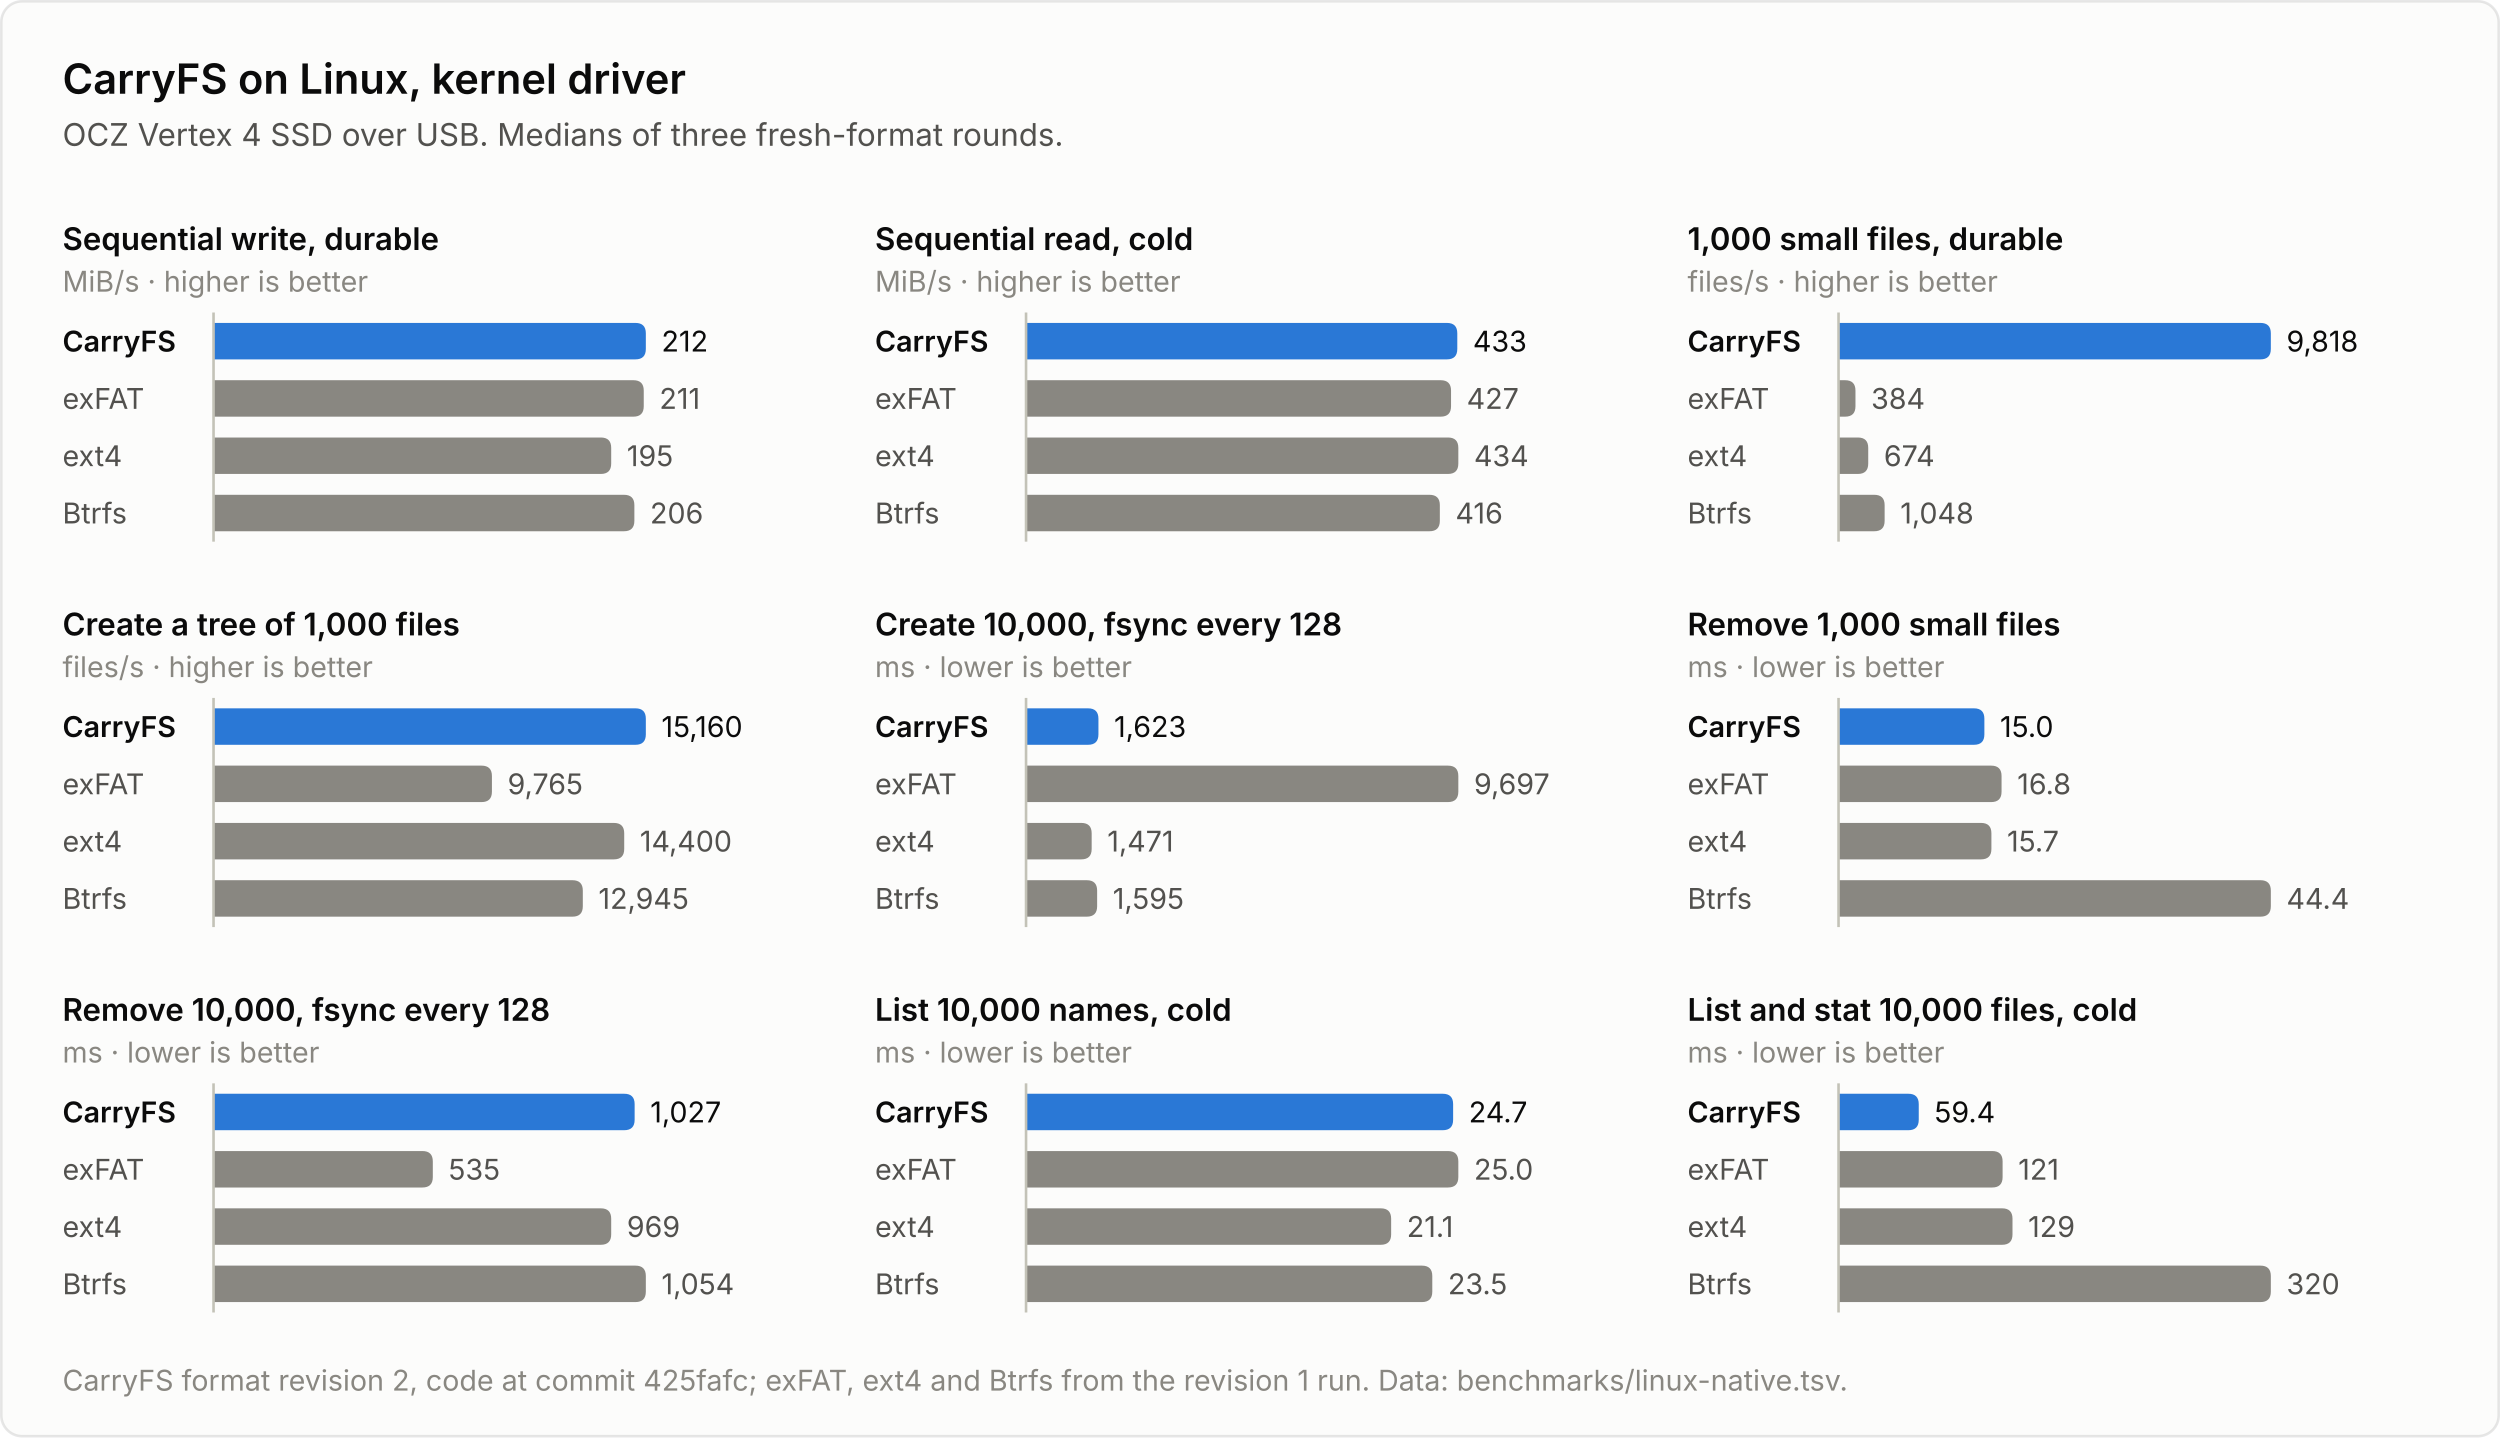
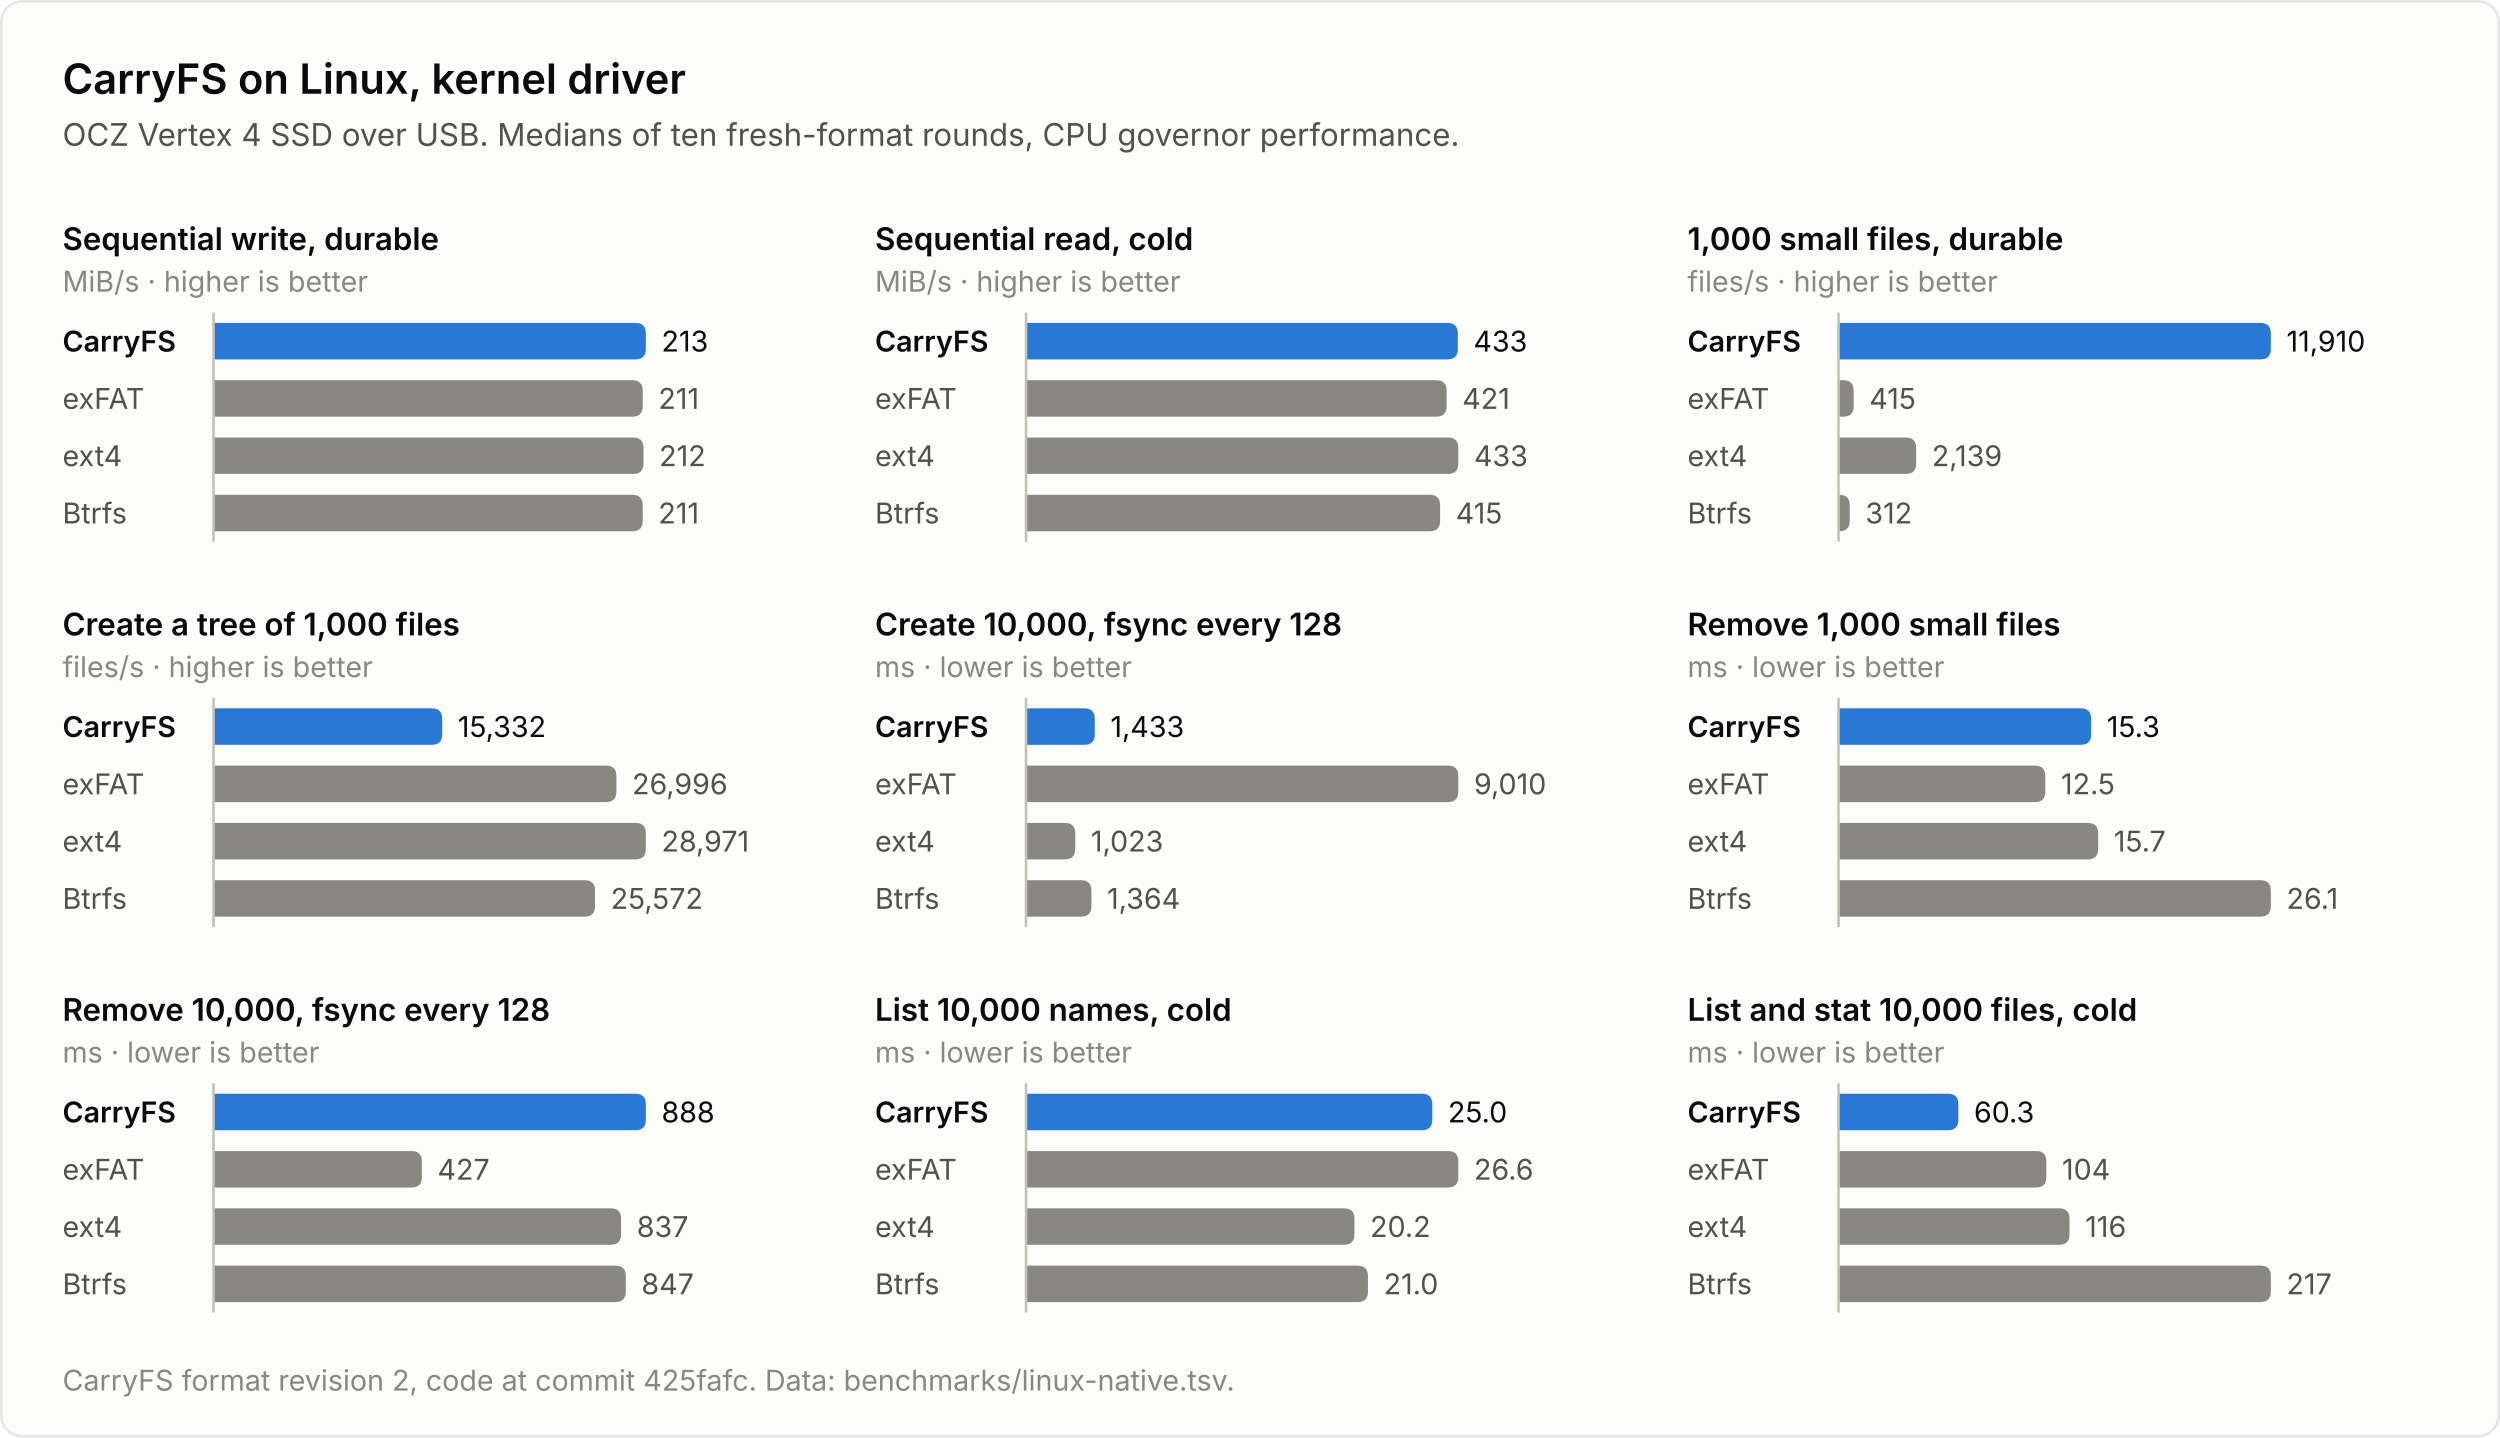
<svg xmlns="http://www.w3.org/2000/svg" viewBox="0 0 960 552" width="960" height="552" role="img" font-family="system-ui, -apple-system, 'Segoe UI', sans-serif">
  <rect x="0.5" y="0.5" width="959" height="551" rx="8" fill="#fcfcfb" stroke="rgba(11,11,11,0.10)" />
  <text x="24.0" y="36.0" font-size="16" font-weight="600" text-anchor="start" fill="#0b0b0b">CarryFS on Linux, kernel driver</text>
-   <text x="24.0" y="56.0" font-size="12" font-weight="400" text-anchor="start" fill="#52514e">OCZ Vertex 4 SSD over USB. Medians of three fresh-format rounds.</text>
+   <text x="24.0" y="56.0" font-size="12" font-weight="400" text-anchor="start" fill="#52514e">OCZ Vertex 4 SSD over USB. Medians of ten fresh-format rounds, CPU governor performance.</text>
  <text x="24.0" y="96.0" font-size="12" font-weight="600" text-anchor="start" fill="#0b0b0b">Sequential write, durable</text>
  <text x="24.0" y="112.0" font-size="11" font-weight="400" text-anchor="start" fill="#898781">MiB/s · higher is better</text>
  <text x="24.0" y="135.0" font-size="11" font-weight="600" text-anchor="start" fill="#0b0b0b">CarryFS</text>
  <path fill="#2a78d6" d="M82.0,124.0H244.0Q248.0,124.0 248.0,128.0V134.0Q248.0,138.0 244.0,138.0H82.0Z" />
-   <text x="254.0" y="135.0" font-size="11" font-weight="400" text-anchor="start" fill="#0b0b0b">212</text>
+   <text x="254.0" y="135.0" font-size="11" font-weight="400" text-anchor="start" fill="#0b0b0b">213</text>
  <text x="24.0" y="157.0" font-size="11" font-weight="400" text-anchor="start" fill="#52514e">exFAT</text>
-   <path fill="#898781" d="M82.0,146.0H243.2Q247.2,146.0 247.2,150.0V156.0Q247.2,160.0 243.2,160.0H82.0Z" />
-   <text x="253.2" y="157.0" font-size="11" font-weight="400" text-anchor="start" fill="#52514e">211</text>
+   <path fill="#898781" d="M82.0,146.0H242.8Q246.8,146.0 246.8,150.0V156.0Q246.8,160.0 242.8,160.0H82.0Z" />
+   <text x="252.8" y="157.0" font-size="11" font-weight="400" text-anchor="start" fill="#52514e">211</text>
  <text x="24.0" y="179.0" font-size="11" font-weight="400" text-anchor="start" fill="#52514e">ext4</text>
-   <path fill="#898781" d="M82.0,168.0H230.7Q234.7,168.0 234.7,172.0V178.0Q234.7,182.0 230.7,182.0H82.0Z" />
-   <text x="240.7" y="179.0" font-size="11" font-weight="400" text-anchor="start" fill="#52514e">195</text>
+   <path fill="#898781" d="M82.0,168.0H243.1Q247.1,168.0 247.1,172.0V178.0Q247.1,182.0 243.1,182.0H82.0Z" />
+   <text x="253.1" y="179.0" font-size="11" font-weight="400" text-anchor="start" fill="#52514e">212</text>
  <text x="24.0" y="201.0" font-size="11" font-weight="400" text-anchor="start" fill="#52514e">Btrfs</text>
-   <path fill="#898781" d="M82.0,190.0H239.6Q243.6,190.0 243.6,194.0V200.0Q243.6,204.0 239.6,204.0H82.0Z" />
-   <text x="249.6" y="201.0" font-size="11" font-weight="400" text-anchor="start" fill="#52514e">206</text>
+   <path fill="#898781" d="M82.0,190.0H242.8Q246.8,190.0 246.8,194.0V200.0Q246.8,204.0 242.8,204.0H82.0Z" />
+   <text x="252.8" y="201.0" font-size="11" font-weight="400" text-anchor="start" fill="#52514e">211</text>
  <line x1="82.0" x2="82.0" y1="120.0" y2="208.0" stroke="#c3c2b7" />
  <text x="336.0" y="96.0" font-size="12" font-weight="600" text-anchor="start" fill="#0b0b0b">Sequential read, cold</text>
  <text x="336.0" y="112.0" font-size="11" font-weight="400" text-anchor="start" fill="#898781">MiB/s · higher is better</text>
  <text x="336.0" y="135.0" font-size="11" font-weight="600" text-anchor="start" fill="#0b0b0b">CarryFS</text>
-   <path fill="#2a78d6" d="M394.0,124.0H555.6Q559.6,124.0 559.6,128.0V134.0Q559.6,138.0 555.6,138.0H394.0Z" />
-   <text x="565.6" y="135.0" font-size="11" font-weight="400" text-anchor="start" fill="#0b0b0b">433</text>
+   <path fill="#2a78d6" d="M394.0,124.0H555.8Q559.8,124.0 559.8,128.0V134.0Q559.8,138.0 555.8,138.0H394.0Z" />
+   <text x="565.8" y="135.0" font-size="11" font-weight="400" text-anchor="start" fill="#0b0b0b">433</text>
  <text x="336.0" y="157.0" font-size="11" font-weight="400" text-anchor="start" fill="#52514e">exFAT</text>
-   <path fill="#898781" d="M394.0,146.0H553.2Q557.2,146.0 557.2,150.0V156.0Q557.2,160.0 553.2,160.0H394.0Z" />
-   <text x="563.2" y="157.0" font-size="11" font-weight="400" text-anchor="start" fill="#52514e">427</text>
+   <path fill="#898781" d="M394.0,146.0H551.5Q555.5,146.0 555.5,150.0V156.0Q555.5,160.0 551.5,160.0H394.0Z" />
+   <text x="561.5" y="157.0" font-size="11" font-weight="400" text-anchor="start" fill="#52514e">421</text>
  <text x="336.0" y="179.0" font-size="11" font-weight="400" text-anchor="start" fill="#52514e">ext4</text>
  <path fill="#898781" d="M394.0,168.0H556.0Q560.0,168.0 560.0,172.0V178.0Q560.0,182.0 556.0,182.0H394.0Z" />
-   <text x="566.0" y="179.0" font-size="11" font-weight="400" text-anchor="start" fill="#52514e">434</text>
+   <text x="566.0" y="179.0" font-size="11" font-weight="400" text-anchor="start" fill="#52514e">433</text>
  <text x="336.0" y="201.0" font-size="11" font-weight="400" text-anchor="start" fill="#52514e">Btrfs</text>
-   <path fill="#898781" d="M394.0,190.0H548.9Q552.9,190.0 552.9,194.0V200.0Q552.9,204.0 548.9,204.0H394.0Z" />
-   <text x="558.9" y="201.0" font-size="11" font-weight="400" text-anchor="start" fill="#52514e">416</text>
+   <path fill="#898781" d="M394.0,190.0H549.0Q553.0,190.0 553.0,194.0V200.0Q553.0,204.0 549.0,204.0H394.0Z" />
+   <text x="559.0" y="201.0" font-size="11" font-weight="400" text-anchor="start" fill="#52514e">415</text>
  <line x1="394.0" x2="394.0" y1="120.0" y2="208.0" stroke="#c3c2b7" />
  <text x="648.0" y="96.0" font-size="12" font-weight="600" text-anchor="start" fill="#0b0b0b">1,000 small files, durable</text>
  <text x="648.0" y="112.0" font-size="11" font-weight="400" text-anchor="start" fill="#898781">files/s · higher is better</text>
  <text x="648.0" y="135.0" font-size="11" font-weight="600" text-anchor="start" fill="#0b0b0b">CarryFS</text>
  <path fill="#2a78d6" d="M706.0,124.0H868.0Q872.0,124.0 872.0,128.0V134.0Q872.0,138.0 868.0,138.0H706.0Z" />
-   <text x="878.0" y="135.0" font-size="11" font-weight="400" text-anchor="start" fill="#0b0b0b">9,818</text>
+   <text x="878.0" y="135.0" font-size="11" font-weight="400" text-anchor="start" fill="#0b0b0b">11,910</text>
  <text x="648.0" y="157.0" font-size="11" font-weight="400" text-anchor="start" fill="#52514e">exFAT</text>
-   <path fill="#898781" d="M706.0,146.0H708.5Q712.5,146.0 712.5,150.0V156.0Q712.5,160.0 708.5,160.0H706.0Z" />
-   <text x="718.5" y="157.0" font-size="11" font-weight="400" text-anchor="start" fill="#52514e">384</text>
+   <path fill="#898781" d="M706.0,146.0H707.8Q711.8,146.0 711.8,150.0V156.0Q711.8,160.0 707.8,160.0H706.0Z" />
+   <text x="717.8" y="157.0" font-size="11" font-weight="400" text-anchor="start" fill="#52514e">415</text>
  <text x="648.0" y="179.0" font-size="11" font-weight="400" text-anchor="start" fill="#52514e">ext4</text>
-   <path fill="#898781" d="M706.0,168.0H713.4Q717.4,168.0 717.4,172.0V178.0Q717.4,182.0 713.4,182.0H706.0Z" />
-   <text x="723.4" y="179.0" font-size="11" font-weight="400" text-anchor="start" fill="#52514e">674</text>
+   <path fill="#898781" d="M706.0,168.0H731.8Q735.8,168.0 735.8,172.0V178.0Q735.8,182.0 731.8,182.0H706.0Z" />
+   <text x="741.8" y="179.0" font-size="11" font-weight="400" text-anchor="start" fill="#52514e">2,139</text>
  <text x="648.0" y="201.0" font-size="11" font-weight="400" text-anchor="start" fill="#52514e">Btrfs</text>
-   <path fill="#898781" d="M706.0,190.0H719.7Q723.7,190.0 723.7,194.0V200.0Q723.7,204.0 719.7,204.0H706.0Z" />
-   <text x="729.7" y="201.0" font-size="11" font-weight="400" text-anchor="start" fill="#52514e">1,048</text>
+   <path fill="#898781" d="M706.0,190.0H706.3Q710.3,190.0 710.3,194.0V200.0Q710.3,204.0 706.3,204.0H706.0Z" />
+   <text x="716.3" y="201.0" font-size="11" font-weight="400" text-anchor="start" fill="#52514e">312</text>
  <line x1="706.0" x2="706.0" y1="120.0" y2="208.0" stroke="#c3c2b7" />
  <text x="24.0" y="244.0" font-size="12" font-weight="600" text-anchor="start" fill="#0b0b0b">Create a tree of 1,000 files</text>
  <text x="24.0" y="260.0" font-size="11" font-weight="400" text-anchor="start" fill="#898781">files/s · higher is better</text>
  <text x="24.0" y="283.0" font-size="11" font-weight="600" text-anchor="start" fill="#0b0b0b">CarryFS</text>
-   <path fill="#2a78d6" d="M82.0,272.0H244.0Q248.0,272.0 248.0,276.0V282.0Q248.0,286.0 244.0,286.0H82.0Z" />
-   <text x="254.0" y="283.0" font-size="11" font-weight="400" text-anchor="start" fill="#0b0b0b">15,160</text>
+   <path fill="#2a78d6" d="M82.0,272.0H165.8Q169.8,272.0 169.8,276.0V282.0Q169.8,286.0 165.8,286.0H82.0Z" />
+   <text x="175.8" y="283.0" font-size="11" font-weight="400" text-anchor="start" fill="#0b0b0b">15,332</text>
  <text x="24.0" y="305.0" font-size="11" font-weight="400" text-anchor="start" fill="#52514e">exFAT</text>
-   <path fill="#898781" d="M82.0,294.0H184.9Q188.9,294.0 188.9,298.0V304.0Q188.9,308.0 184.9,308.0H82.0Z" />
-   <text x="194.9" y="305.0" font-size="11" font-weight="400" text-anchor="start" fill="#52514e">9,765</text>
+   <path fill="#898781" d="M82.0,294.0H232.7Q236.7,294.0 236.7,298.0V304.0Q236.7,308.0 232.7,308.0H82.0Z" />
+   <text x="242.7" y="305.0" font-size="11" font-weight="400" text-anchor="start" fill="#52514e">26,996</text>
  <text x="24.0" y="327.0" font-size="11" font-weight="400" text-anchor="start" fill="#52514e">ext4</text>
-   <path fill="#898781" d="M82.0,316.0H235.7Q239.7,316.0 239.7,320.0V326.0Q239.7,330.0 235.7,330.0H82.0Z" />
-   <text x="245.7" y="327.0" font-size="11" font-weight="400" text-anchor="start" fill="#52514e">14,400</text>
+   <path fill="#898781" d="M82.0,316.0H244.0Q248.0,316.0 248.0,320.0V326.0Q248.0,330.0 244.0,330.0H82.0Z" />
+   <text x="254.0" y="327.0" font-size="11" font-weight="400" text-anchor="start" fill="#52514e">28,971</text>
  <text x="24.0" y="349.0" font-size="11" font-weight="400" text-anchor="start" fill="#52514e">Btrfs</text>
-   <path fill="#898781" d="M82.0,338.0H219.8Q223.8,338.0 223.8,342.0V348.0Q223.8,352.0 219.8,352.0H82.0Z" />
-   <text x="229.8" y="349.0" font-size="11" font-weight="400" text-anchor="start" fill="#52514e">12,945</text>
+   <path fill="#898781" d="M82.0,338.0H224.5Q228.5,338.0 228.5,342.0V348.0Q228.5,352.0 224.5,352.0H82.0Z" />
+   <text x="234.5" y="349.0" font-size="11" font-weight="400" text-anchor="start" fill="#52514e">25,572</text>
  <line x1="82.0" x2="82.0" y1="268.0" y2="356.0" stroke="#c3c2b7" />
  <text x="336.0" y="244.0" font-size="12" font-weight="600" text-anchor="start" fill="#0b0b0b">Create 10,000, fsync every 128</text>
  <text x="336.0" y="260.0" font-size="11" font-weight="400" text-anchor="start" fill="#898781">ms · lower is better</text>
  <text x="336.0" y="283.0" font-size="11" font-weight="600" text-anchor="start" fill="#0b0b0b">CarryFS</text>
-   <path fill="#2a78d6" d="M394.0,272.0H417.8Q421.8,272.0 421.8,276.0V282.0Q421.8,286.0 417.8,286.0H394.0Z" />
-   <text x="427.8" y="283.0" font-size="11" font-weight="400" text-anchor="start" fill="#0b0b0b">1,623</text>
+   <path fill="#2a78d6" d="M394.0,272.0H416.4Q420.4,272.0 420.4,276.0V282.0Q420.4,286.0 416.4,286.0H394.0Z" />
+   <text x="426.4" y="283.0" font-size="11" font-weight="400" text-anchor="start" fill="#0b0b0b">1,433</text>
  <text x="336.0" y="305.0" font-size="11" font-weight="400" text-anchor="start" fill="#52514e">exFAT</text>
  <path fill="#898781" d="M394.0,294.0H556.0Q560.0,294.0 560.0,298.0V304.0Q560.0,308.0 556.0,308.0H394.0Z" />
-   <text x="566.0" y="305.0" font-size="11" font-weight="400" text-anchor="start" fill="#52514e">9,697</text>
+   <text x="566.0" y="305.0" font-size="11" font-weight="400" text-anchor="start" fill="#52514e">9,010</text>
  <text x="336.0" y="327.0" font-size="11" font-weight="400" text-anchor="start" fill="#52514e">ext4</text>
-   <path fill="#898781" d="M394.0,316.0H415.2Q419.2,316.0 419.2,320.0V326.0Q419.2,330.0 415.2,330.0H394.0Z" />
-   <text x="425.2" y="327.0" font-size="11" font-weight="400" text-anchor="start" fill="#52514e">1,471</text>
+   <path fill="#898781" d="M394.0,316.0H408.9Q412.9,316.0 412.9,320.0V326.0Q412.9,330.0 408.9,330.0H394.0Z" />
+   <text x="418.9" y="327.0" font-size="11" font-weight="400" text-anchor="start" fill="#52514e">1,023</text>
  <text x="336.0" y="349.0" font-size="11" font-weight="400" text-anchor="start" fill="#52514e">Btrfs</text>
-   <path fill="#898781" d="M394.0,338.0H417.3Q421.3,338.0 421.3,342.0V348.0Q421.3,352.0 417.3,352.0H394.0Z" />
-   <text x="427.3" y="349.0" font-size="11" font-weight="400" text-anchor="start" fill="#52514e">1,595</text>
+   <path fill="#898781" d="M394.0,338.0H415.1Q419.1,338.0 419.1,342.0V348.0Q419.1,352.0 415.1,352.0H394.0Z" />
+   <text x="425.1" y="349.0" font-size="11" font-weight="400" text-anchor="start" fill="#52514e">1,364</text>
  <line x1="394.0" x2="394.0" y1="268.0" y2="356.0" stroke="#c3c2b7" />
  <text x="648.0" y="244.0" font-size="12" font-weight="600" text-anchor="start" fill="#0b0b0b">Remove 1,000 small files</text>
  <text x="648.0" y="260.0" font-size="11" font-weight="400" text-anchor="start" fill="#898781">ms · lower is better</text>
  <text x="648.0" y="283.0" font-size="11" font-weight="600" text-anchor="start" fill="#0b0b0b">CarryFS</text>
-   <path fill="#2a78d6" d="M706.0,272.0H758.0Q762.0,272.0 762.0,276.0V282.0Q762.0,286.0 758.0,286.0H706.0Z" />
-   <text x="768.0" y="283.0" font-size="11" font-weight="400" text-anchor="start" fill="#0b0b0b">15.0</text>
+   <path fill="#2a78d6" d="M706.0,272.0H799.0Q803.0,272.0 803.0,276.0V282.0Q803.0,286.0 799.0,286.0H706.0Z" />
+   <text x="809.0" y="283.0" font-size="11" font-weight="400" text-anchor="start" fill="#0b0b0b">15.3</text>
  <text x="648.0" y="305.0" font-size="11" font-weight="400" text-anchor="start" fill="#52514e">exFAT</text>
-   <path fill="#898781" d="M706.0,294.0H764.6Q768.6,294.0 768.6,298.0V304.0Q768.6,308.0 764.6,308.0H706.0Z" />
-   <text x="774.6" y="305.0" font-size="11" font-weight="400" text-anchor="start" fill="#52514e">16.8</text>
+   <path fill="#898781" d="M706.0,294.0H781.4Q785.4,294.0 785.4,298.0V304.0Q785.4,308.0 781.4,308.0H706.0Z" />
+   <text x="791.4" y="305.0" font-size="11" font-weight="400" text-anchor="start" fill="#52514e">12.5</text>
  <text x="648.0" y="327.0" font-size="11" font-weight="400" text-anchor="start" fill="#52514e">ext4</text>
-   <path fill="#898781" d="M706.0,316.0H760.7Q764.7,316.0 764.7,320.0V326.0Q764.7,330.0 760.7,330.0H706.0Z" />
-   <text x="770.7" y="327.0" font-size="11" font-weight="400" text-anchor="start" fill="#52514e">15.7</text>
+   <path fill="#898781" d="M706.0,316.0H801.7Q805.7,316.0 805.7,320.0V326.0Q805.7,330.0 801.7,330.0H706.0Z" />
+   <text x="811.7" y="327.0" font-size="11" font-weight="400" text-anchor="start" fill="#52514e">15.7</text>
  <text x="648.0" y="349.0" font-size="11" font-weight="400" text-anchor="start" fill="#52514e">Btrfs</text>
  <path fill="#898781" d="M706.0,338.0H868.0Q872.0,338.0 872.0,342.0V348.0Q872.0,352.0 868.0,352.0H706.0Z" />
-   <text x="878.0" y="349.0" font-size="11" font-weight="400" text-anchor="start" fill="#52514e">44.4</text>
+   <text x="878.0" y="349.0" font-size="11" font-weight="400" text-anchor="start" fill="#52514e">26.1</text>
  <line x1="706.0" x2="706.0" y1="268.0" y2="356.0" stroke="#c3c2b7" />
  <text x="24.0" y="392.0" font-size="12" font-weight="600" text-anchor="start" fill="#0b0b0b">Remove 10,000, fsync every 128</text>
  <text x="24.0" y="408.0" font-size="11" font-weight="400" text-anchor="start" fill="#898781">ms · lower is better</text>
  <text x="24.0" y="431.0" font-size="11" font-weight="600" text-anchor="start" fill="#0b0b0b">CarryFS</text>
-   <path fill="#2a78d6" d="M82.0,420.0H239.7Q243.7,420.0 243.7,424.0V430.0Q243.7,434.0 239.7,434.0H82.0Z" />
-   <text x="249.7" y="431.0" font-size="11" font-weight="400" text-anchor="start" fill="#0b0b0b">1,027</text>
+   <path fill="#2a78d6" d="M82.0,420.0H244.0Q248.0,420.0 248.0,424.0V430.0Q248.0,434.0 244.0,434.0H82.0Z" />
+   <text x="254.0" y="431.0" font-size="11" font-weight="400" text-anchor="start" fill="#0b0b0b">888</text>
  <text x="24.0" y="453.0" font-size="11" font-weight="400" text-anchor="start" fill="#52514e">exFAT</text>
-   <path fill="#898781" d="M82.0,442.0H162.2Q166.2,442.0 166.2,446.0V452.0Q166.2,456.0 162.2,456.0H82.0Z" />
-   <text x="172.2" y="453.0" font-size="11" font-weight="400" text-anchor="start" fill="#52514e">535</text>
+   <path fill="#898781" d="M82.0,442.0H158.0Q162.0,442.0 162.0,446.0V452.0Q162.0,456.0 158.0,456.0H82.0Z" />
+   <text x="168.0" y="453.0" font-size="11" font-weight="400" text-anchor="start" fill="#52514e">427</text>
  <text x="24.0" y="475.0" font-size="11" font-weight="400" text-anchor="start" fill="#52514e">ext4</text>
-   <path fill="#898781" d="M82.0,464.0H230.7Q234.7,464.0 234.7,468.0V474.0Q234.7,478.0 230.7,478.0H82.0Z" />
-   <text x="240.7" y="475.0" font-size="11" font-weight="400" text-anchor="start" fill="#52514e">969</text>
+   <path fill="#898781" d="M82.0,464.0H234.5Q238.5,464.0 238.5,468.0V474.0Q238.5,478.0 234.5,478.0H82.0Z" />
+   <text x="244.5" y="475.0" font-size="11" font-weight="400" text-anchor="start" fill="#52514e">837</text>
  <text x="24.0" y="497.0" font-size="11" font-weight="400" text-anchor="start" fill="#52514e">Btrfs</text>
-   <path fill="#898781" d="M82.0,486.0H244.0Q248.0,486.0 248.0,490.0V496.0Q248.0,500.0 244.0,500.0H82.0Z" />
-   <text x="254.0" y="497.0" font-size="11" font-weight="400" text-anchor="start" fill="#52514e">1,054</text>
+   <path fill="#898781" d="M82.0,486.0H236.3Q240.3,486.0 240.3,490.0V496.0Q240.3,500.0 236.3,500.0H82.0Z" />
+   <text x="246.3" y="497.0" font-size="11" font-weight="400" text-anchor="start" fill="#52514e">847</text>
  <line x1="82.0" x2="82.0" y1="416.0" y2="504.0" stroke="#c3c2b7" />
  <text x="336.0" y="392.0" font-size="12" font-weight="600" text-anchor="start" fill="#0b0b0b">List 10,000 names, cold</text>
  <text x="336.0" y="408.0" font-size="11" font-weight="400" text-anchor="start" fill="#898781">ms · lower is better</text>
  <text x="336.0" y="431.0" font-size="11" font-weight="600" text-anchor="start" fill="#0b0b0b">CarryFS</text>
-   <path fill="#2a78d6" d="M394.0,420.0H554.0Q558.0,420.0 558.0,424.0V430.0Q558.0,434.0 554.0,434.0H394.0Z" />
-   <text x="564.0" y="431.0" font-size="11" font-weight="400" text-anchor="start" fill="#0b0b0b">24.7</text>
+   <path fill="#2a78d6" d="M394.0,420.0H546.0Q550.0,420.0 550.0,424.0V430.0Q550.0,434.0 546.0,434.0H394.0Z" />
+   <text x="556.0" y="431.0" font-size="11" font-weight="400" text-anchor="start" fill="#0b0b0b">25.0</text>
  <text x="336.0" y="453.0" font-size="11" font-weight="400" text-anchor="start" fill="#52514e">exFAT</text>
  <path fill="#898781" d="M394.0,442.0H556.0Q560.0,442.0 560.0,446.0V452.0Q560.0,456.0 556.0,456.0H394.0Z" />
-   <text x="566.0" y="453.0" font-size="11" font-weight="400" text-anchor="start" fill="#52514e">25.0</text>
+   <text x="566.0" y="453.0" font-size="11" font-weight="400" text-anchor="start" fill="#52514e">26.6</text>
  <text x="336.0" y="475.0" font-size="11" font-weight="400" text-anchor="start" fill="#52514e">ext4</text>
-   <path fill="#898781" d="M394.0,464.0H530.2Q534.2,464.0 534.2,468.0V474.0Q534.2,478.0 530.2,478.0H394.0Z" />
-   <text x="540.2" y="475.0" font-size="11" font-weight="400" text-anchor="start" fill="#52514e">21.1</text>
+   <path fill="#898781" d="M394.0,464.0H516.1Q520.1,464.0 520.1,468.0V474.0Q520.1,478.0 516.1,478.0H394.0Z" />
+   <text x="526.1" y="475.0" font-size="11" font-weight="400" text-anchor="start" fill="#52514e">20.2</text>
  <text x="336.0" y="497.0" font-size="11" font-weight="400" text-anchor="start" fill="#52514e">Btrfs</text>
-   <path fill="#898781" d="M394.0,486.0H546.0Q550.0,486.0 550.0,490.0V496.0Q550.0,500.0 546.0,500.0H394.0Z" />
-   <text x="556.0" y="497.0" font-size="11" font-weight="400" text-anchor="start" fill="#52514e">23.5</text>
+   <path fill="#898781" d="M394.0,486.0H521.3Q525.3,486.0 525.3,490.0V496.0Q525.3,500.0 521.3,500.0H394.0Z" />
+   <text x="531.3" y="497.0" font-size="11" font-weight="400" text-anchor="start" fill="#52514e">21.0</text>
  <line x1="394.0" x2="394.0" y1="416.0" y2="504.0" stroke="#c3c2b7" />
  <text x="648.0" y="392.0" font-size="12" font-weight="600" text-anchor="start" fill="#0b0b0b">List and stat 10,000 files, cold</text>
  <text x="648.0" y="408.0" font-size="11" font-weight="400" text-anchor="start" fill="#898781">ms · lower is better</text>
  <text x="648.0" y="431.0" font-size="11" font-weight="600" text-anchor="start" fill="#0b0b0b">CarryFS</text>
-   <path fill="#2a78d6" d="M706.0,420.0H732.8Q736.8,420.0 736.8,424.0V430.0Q736.8,434.0 732.8,434.0H706.0Z" />
-   <text x="742.8" y="431.0" font-size="11" font-weight="400" text-anchor="start" fill="#0b0b0b">59.4</text>
+   <path fill="#2a78d6" d="M706.0,420.0H748.0Q752.0,420.0 752.0,424.0V430.0Q752.0,434.0 748.0,434.0H706.0Z" />
+   <text x="758.0" y="431.0" font-size="11" font-weight="400" text-anchor="start" fill="#0b0b0b">60.3</text>
  <text x="648.0" y="453.0" font-size="11" font-weight="400" text-anchor="start" fill="#52514e">exFAT</text>
-   <path fill="#898781" d="M706.0,442.0H765.0Q769.0,442.0 769.0,446.0V452.0Q769.0,456.0 765.0,456.0H706.0Z" />
-   <text x="775.0" y="453.0" font-size="11" font-weight="400" text-anchor="start" fill="#52514e">121</text>
+   <path fill="#898781" d="M706.0,442.0H781.8Q785.8,442.0 785.8,446.0V452.0Q785.8,456.0 781.8,456.0H706.0Z" />
+   <text x="791.8" y="453.0" font-size="11" font-weight="400" text-anchor="start" fill="#52514e">104</text>
  <text x="648.0" y="475.0" font-size="11" font-weight="400" text-anchor="start" fill="#52514e">ext4</text>
-   <path fill="#898781" d="M706.0,464.0H768.8Q772.8,464.0 772.8,468.0V474.0Q772.8,478.0 768.8,478.0H706.0Z" />
-   <text x="778.8" y="475.0" font-size="11" font-weight="400" text-anchor="start" fill="#52514e">129</text>
+   <path fill="#898781" d="M706.0,464.0H790.7Q794.7,464.0 794.7,468.0V474.0Q794.7,478.0 790.7,478.0H706.0Z" />
+   <text x="800.7" y="475.0" font-size="11" font-weight="400" text-anchor="start" fill="#52514e">116</text>
  <text x="648.0" y="497.0" font-size="11" font-weight="400" text-anchor="start" fill="#52514e">Btrfs</text>
  <path fill="#898781" d="M706.0,486.0H868.0Q872.0,486.0 872.0,490.0V496.0Q872.0,500.0 868.0,500.0H706.0Z" />
-   <text x="878.0" y="497.0" font-size="11" font-weight="400" text-anchor="start" fill="#52514e">320</text>
+   <text x="878.0" y="497.0" font-size="11" font-weight="400" text-anchor="start" fill="#52514e">217</text>
  <line x1="706.0" x2="706.0" y1="416.0" y2="504.0" stroke="#c3c2b7" />
-   <text x="24.0" y="534.0" font-size="11" font-weight="400" text-anchor="start" fill="#898781">CarryFS format revision 2, code at commit 425fafc; exFAT, ext4 and Btrfs from the revision 1 run. Data: benchmarks/linux-native.tsv.</text>
+   <text x="24.0" y="534.0" font-size="11" font-weight="400" text-anchor="start" fill="#898781">CarryFS format revision 2, code at commit 425fafc. Data: benchmarks/linux-native.tsv.</text>
</svg>
